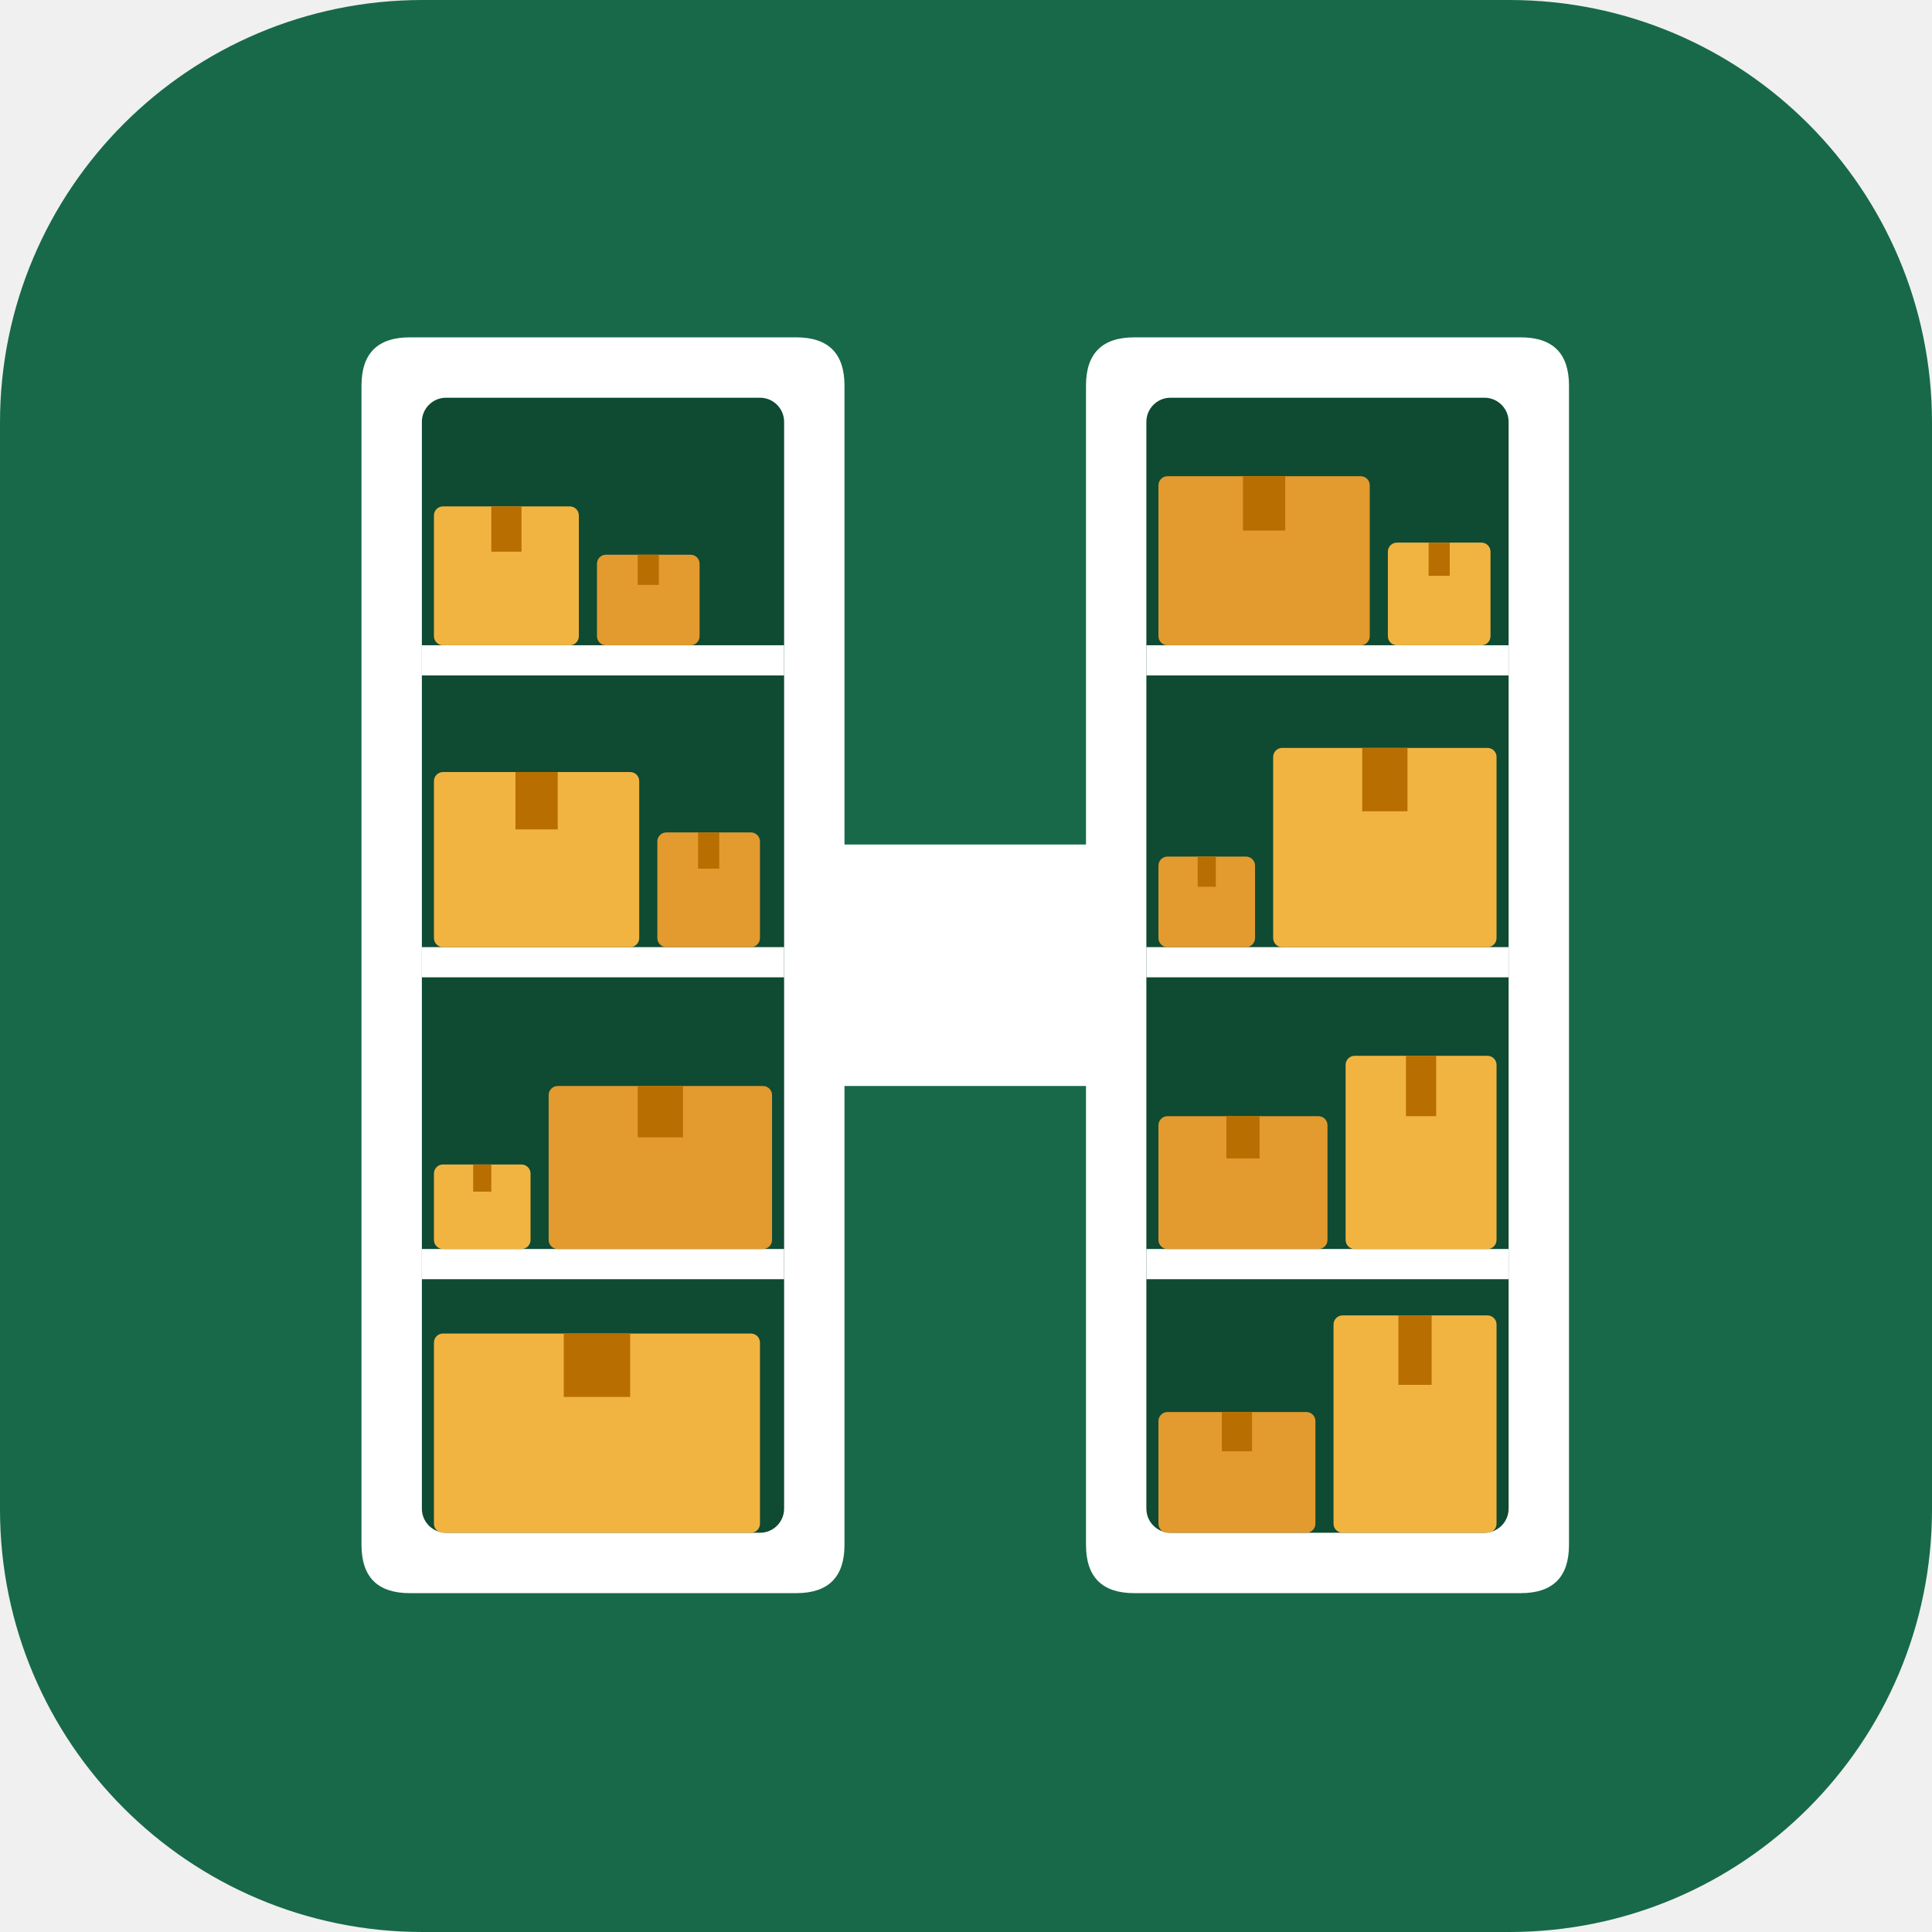
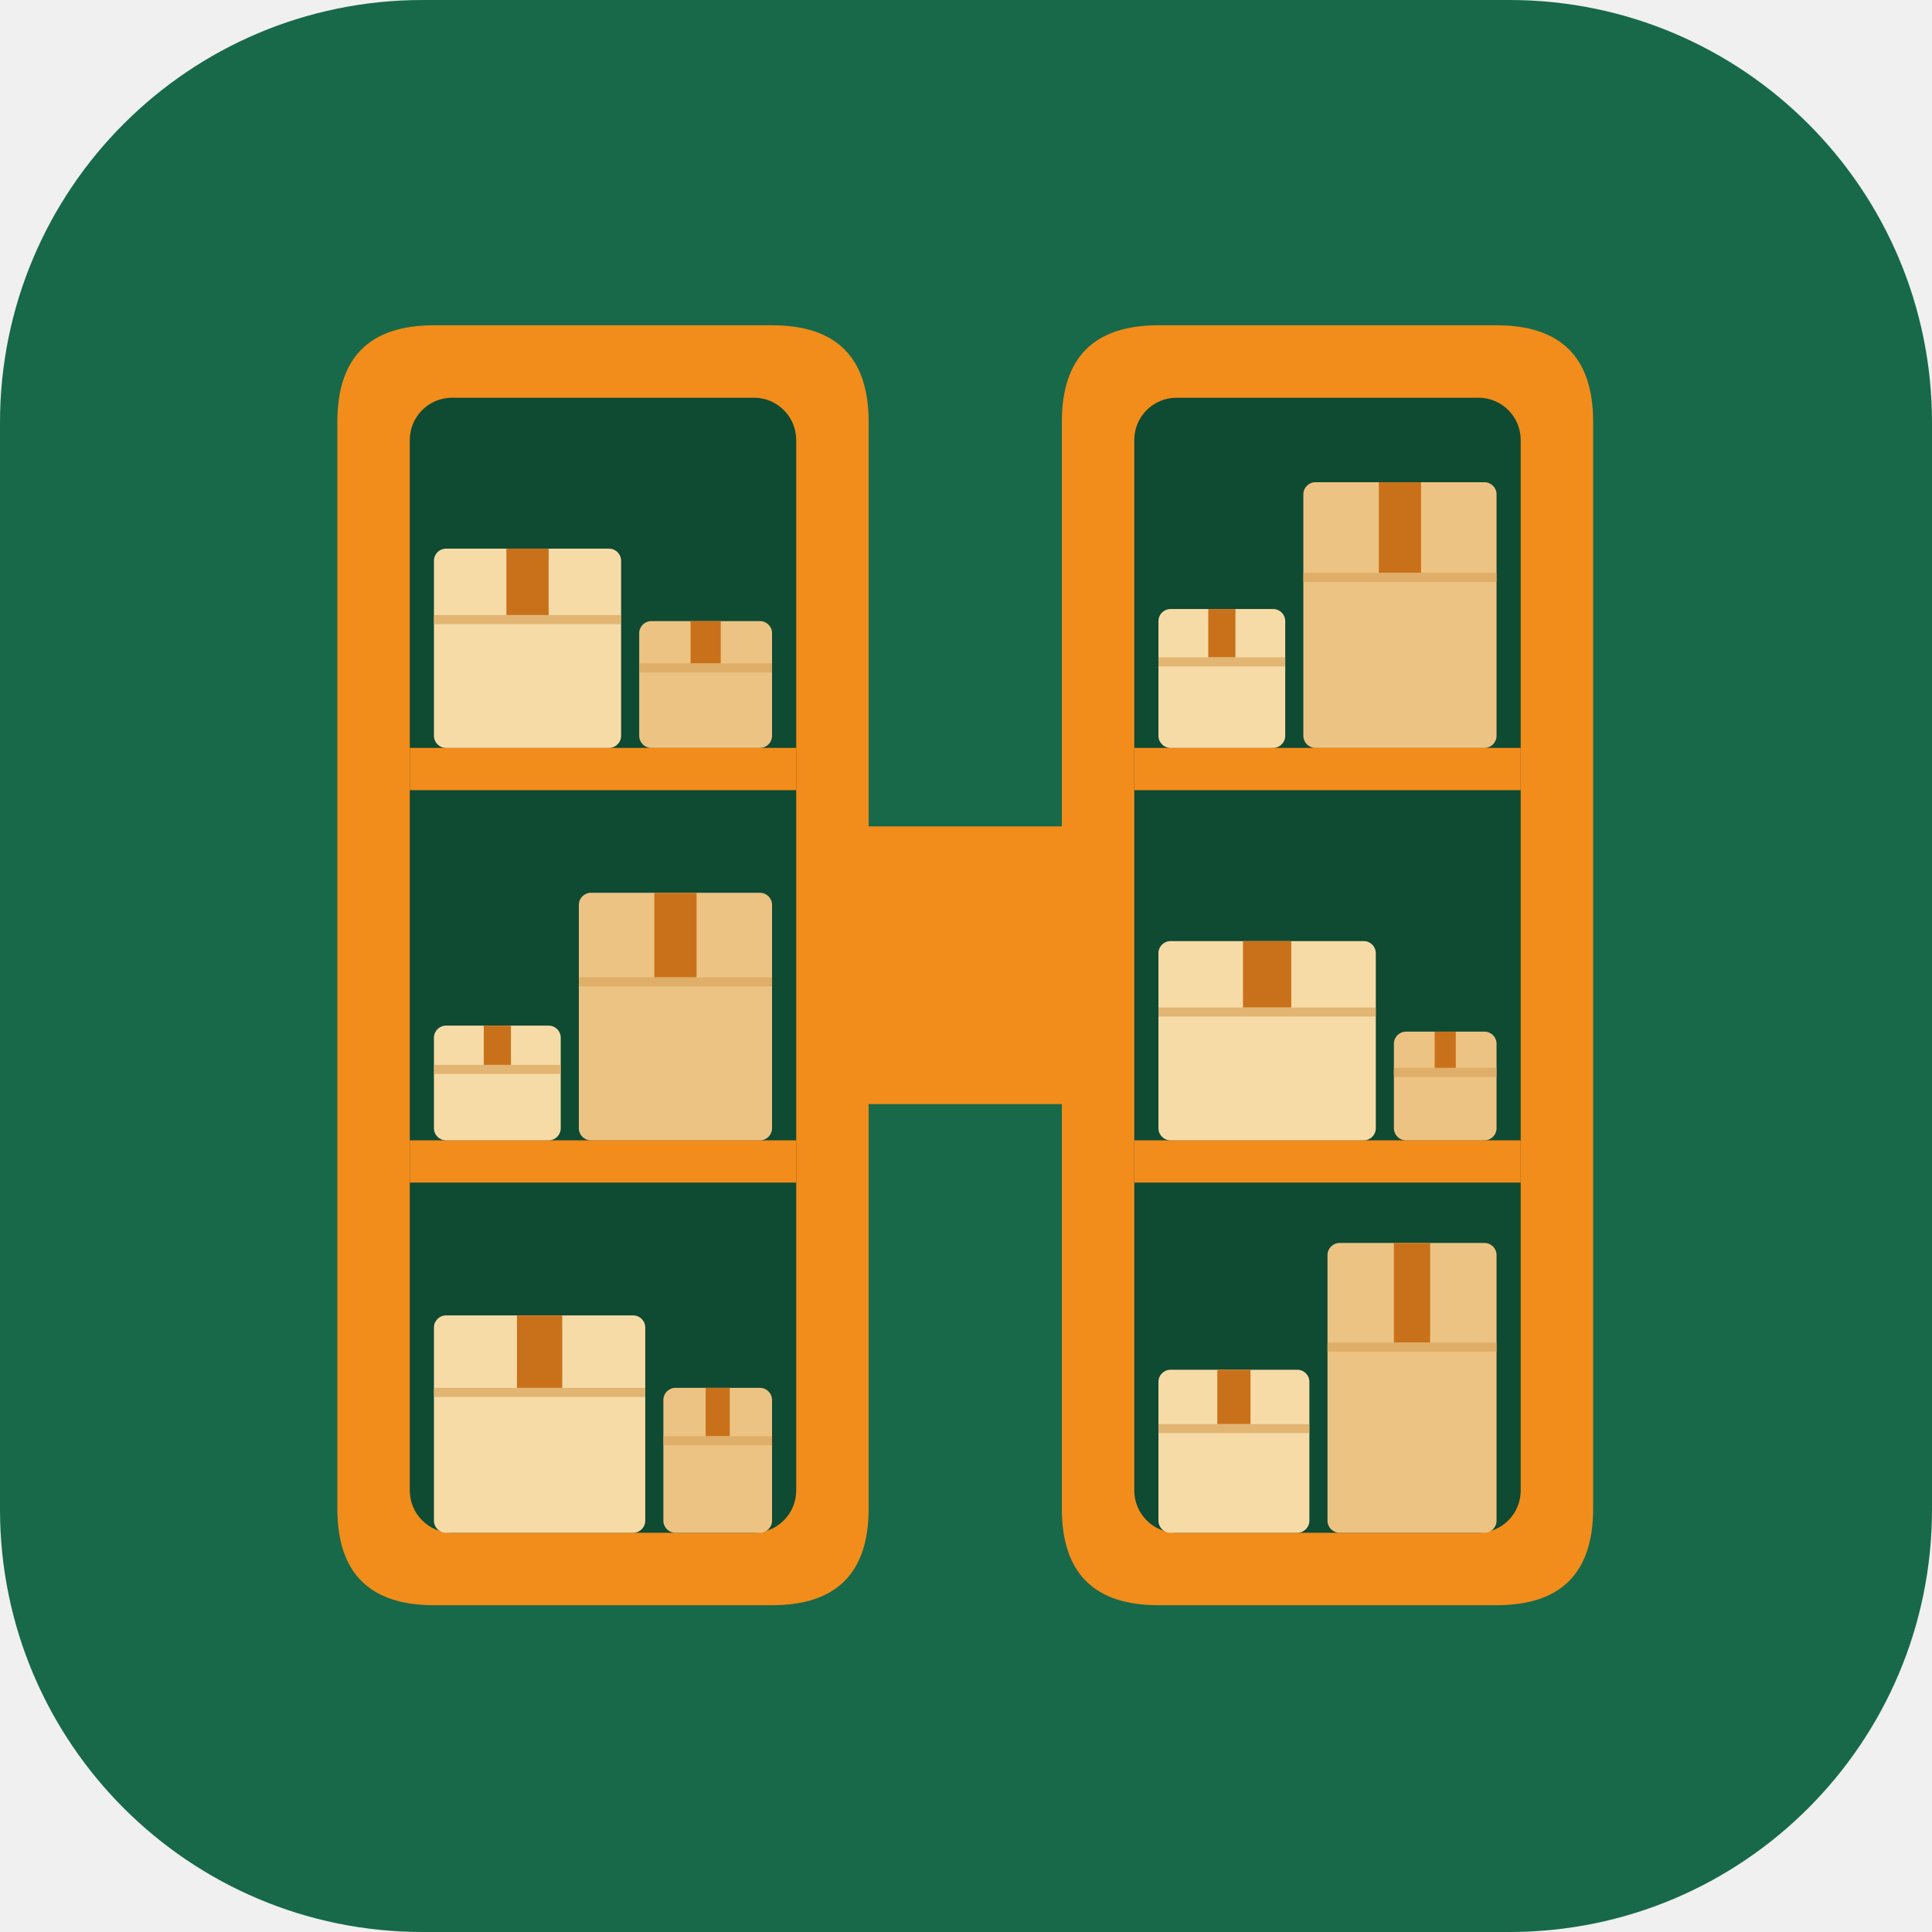
<svg xmlns="http://www.w3.org/2000/svg" viewBox="0 0 512 512" role="img" aria-label="HnaHub">
  <rect width="512" height="512" rx="112" fill="#17694A" />
  <g transform="translate(51 51) scale(.8)">
-     <path d="M56 64Q56 48 72 48H200Q216 48 216 64V216H296V64Q296 48 312 48H440Q456 48 456 64V448Q456 464 440 464H312Q296 464 296 448V296H216V448Q216 464 200 464H72Q56 464 56 448Z" fill="#FFFFFF" />
-     <rect x="76" y="68" width="120" height="376" rx="8" fill="#0F4A33" />
-     <rect x="76" y="150" width="120" height="10" fill="#FFFFFF" />
-     <rect x="76" y="250" width="120" height="10" fill="#FFFFFF" />
-     <rect x="76" y="350" width="120" height="10" fill="#FFFFFF" />
-     <rect x="316" y="68" width="120" height="376" rx="8" fill="#0F4A33" />
-     <rect x="316" y="150" width="120" height="10" fill="#FFFFFF" />
-     <rect x="316" y="250" width="120" height="10" fill="#FFFFFF" />
-     <rect x="316" y="350" width="120" height="10" fill="#FFFFFF" />
-     <rect x="80" y="104" width="48" height="46" rx="3" fill="#F2B441" />
-     <rect x="99.0" y="104" width="10" height="15" fill="#B86E00" />
-     <rect x="134" y="120" width="34" height="30" rx="3" fill="#E39A2E" />
-     <rect x="147.5" y="120" width="7" height="10" fill="#B86E00" />
-     <rect x="80" y="192" width="68" height="58" rx="3" fill="#F2B441" />
-     <rect x="107.0" y="192" width="14" height="19" fill="#B86E00" />
-     <rect x="154" y="212" width="34" height="38" rx="3" fill="#E39A2E" />
-     <rect x="167.5" y="212" width="7" height="12" fill="#B86E00" />
-     <rect x="80" y="322" width="32" height="28" rx="3" fill="#F2B441" />
-     <rect x="93.0" y="322" width="6" height="9" fill="#B86E00" />
-     <rect x="118" y="296" width="74" height="54" rx="3" fill="#E39A2E" />
-     <rect x="147.5" y="296" width="15" height="17" fill="#B86E00" />
-     <rect x="80" y="378" width="108" height="66" rx="3" fill="#F2B441" />
-     <rect x="123.0" y="378" width="22" height="21" fill="#B86E00" />
-     <rect x="320" y="94" width="70" height="56" rx="3" fill="#E39A2E" />
-     <rect x="348.0" y="94" width="14" height="18" fill="#B86E00" />
-     <rect x="396" y="116" width="34" height="34" rx="3" fill="#F2B441" />
-     <rect x="409.5" y="116" width="7" height="11" fill="#B86E00" />
-     <rect x="320" y="220" width="32" height="30" rx="3" fill="#E39A2E" />
-     <rect x="333.0" y="220" width="6" height="10" fill="#B86E00" />
-     <rect x="358" y="184" width="74" height="66" rx="3" fill="#F2B441" />
-     <rect x="387.5" y="184" width="15" height="21" fill="#B86E00" />
-     <rect x="320" y="306" width="56" height="44" rx="3" fill="#E39A2E" />
-     <rect x="342.5" y="306" width="11" height="14" fill="#B86E00" />
-     <rect x="382" y="286" width="50" height="64" rx="3" fill="#F2B441" />
-     <rect x="402.0" y="286" width="10" height="20" fill="#B86E00" />
-     <rect x="320" y="404" width="52" height="40" rx="3" fill="#E39A2E" />
-     <rect x="341.0" y="404" width="10" height="13" fill="#B86E00" />
-     <rect x="378" y="372" width="54" height="72" rx="3" fill="#F2B441" />
-     <rect x="399.5" y="372" width="11" height="23" fill="#B86E00" />
+     <path d="M48 76Q48 44 80 44H192Q224 44 224 76V210H288V76Q288 44 320 44H432Q464 44 464 76V436Q464 468 432 468H320Q288 468 288 436V302H224V436Q224 468 192 468H80Q48 468 48 436Z" fill="#F28C1B" />
+     <rect x="72" y="68" width="128" height="376" rx="14" fill="#0F4A33" />
+     <rect x="72" y="184" width="128" height="14" fill="#F28C1B" />
+     <rect x="72" y="314" width="128" height="14" fill="#F28C1B" />
+     <rect x="312" y="68" width="128" height="376" rx="14" fill="#0F4A33" />
+     <rect x="312" y="184" width="128" height="14" fill="#F28C1B" />
+     <rect x="312" y="314" width="128" height="14" fill="#F28C1B" />
+     <rect x="80" y="118" width="62" height="66" rx="4" fill="#F7DBA7" />
+     <rect x="104.0" y="118" width="14" height="22" fill="#C9711A" />
+     <rect x="80" y="140" width="62" height="3" fill="#D9A55C" opacity=".7" />
+     <rect x="148" y="142" width="44" height="42" rx="4" fill="#EDC383" />
+     <rect x="165.0" y="142" width="10" height="14" fill="#C9711A" />
+     <rect x="148" y="156" width="44" height="3" fill="#D9A55C" opacity=".7" />
+     <rect x="80" y="276" width="42" height="38" rx="4" fill="#F7DBA7" />
+     <rect x="96.5" y="276" width="9" height="13" fill="#C9711A" />
+     <rect x="80" y="289" width="42" height="3" fill="#D9A55C" opacity=".7" />
+     <rect x="128" y="232" width="64" height="82" rx="4" fill="#EDC383" />
+     <rect x="153.0" y="232" width="14" height="28" fill="#C9711A" />
+     <rect x="128" y="260" width="64" height="3" fill="#D9A55C" opacity=".7" />
+     <rect x="80" y="372" width="70" height="72" rx="4" fill="#F7DBA7" />
+     <rect x="107.5" y="372" width="15" height="24" fill="#C9711A" />
+     <rect x="80" y="396" width="70" height="3" fill="#D9A55C" opacity=".7" />
+     <rect x="156" y="396" width="36" height="48" rx="4" fill="#EDC383" />
+     <rect x="170.0" y="396" width="8" height="16" fill="#C9711A" />
+     <rect x="156" y="412" width="36" height="3" fill="#D9A55C" opacity=".7" />
+     <rect x="320" y="138" width="42" height="46" rx="4" fill="#F7DBA7" />
+     <rect x="336.5" y="138" width="9" height="16" fill="#C9711A" />
+     <rect x="320" y="154" width="42" height="3" fill="#D9A55C" opacity=".7" />
+     <rect x="368" y="96" width="64" height="88" rx="4" fill="#EDC383" />
+     <rect x="393.0" y="96" width="14" height="30" fill="#C9711A" />
+     <rect x="368" y="126" width="64" height="3" fill="#D9A55C" opacity=".7" />
+     <rect x="320" y="248" width="72" height="66" rx="4" fill="#F7DBA7" />
+     <rect x="348.0" y="248" width="16" height="22" fill="#C9711A" />
+     <rect x="320" y="270" width="72" height="3" fill="#D9A55C" opacity=".7" />
+     <rect x="398" y="278" width="34" height="36" rx="4" fill="#EDC383" />
+     <rect x="411.5" y="278" width="7" height="12" fill="#C9711A" />
+     <rect x="398" y="290" width="34" height="3" fill="#D9A55C" opacity=".7" />
+     <rect x="320" y="390" width="50" height="54" rx="4" fill="#F7DBA7" />
+     <rect x="339.5" y="390" width="11" height="18" fill="#C9711A" />
+     <rect x="320" y="408" width="50" height="3" fill="#D9A55C" opacity=".7" />
+     <rect x="376" y="348" width="56" height="96" rx="4" fill="#EDC383" />
+     <rect x="398.0" y="348" width="12" height="33" fill="#C9711A" />
+     <rect x="376" y="381" width="56" height="3" fill="#D9A55C" opacity=".7" />
  </g>
</svg>
